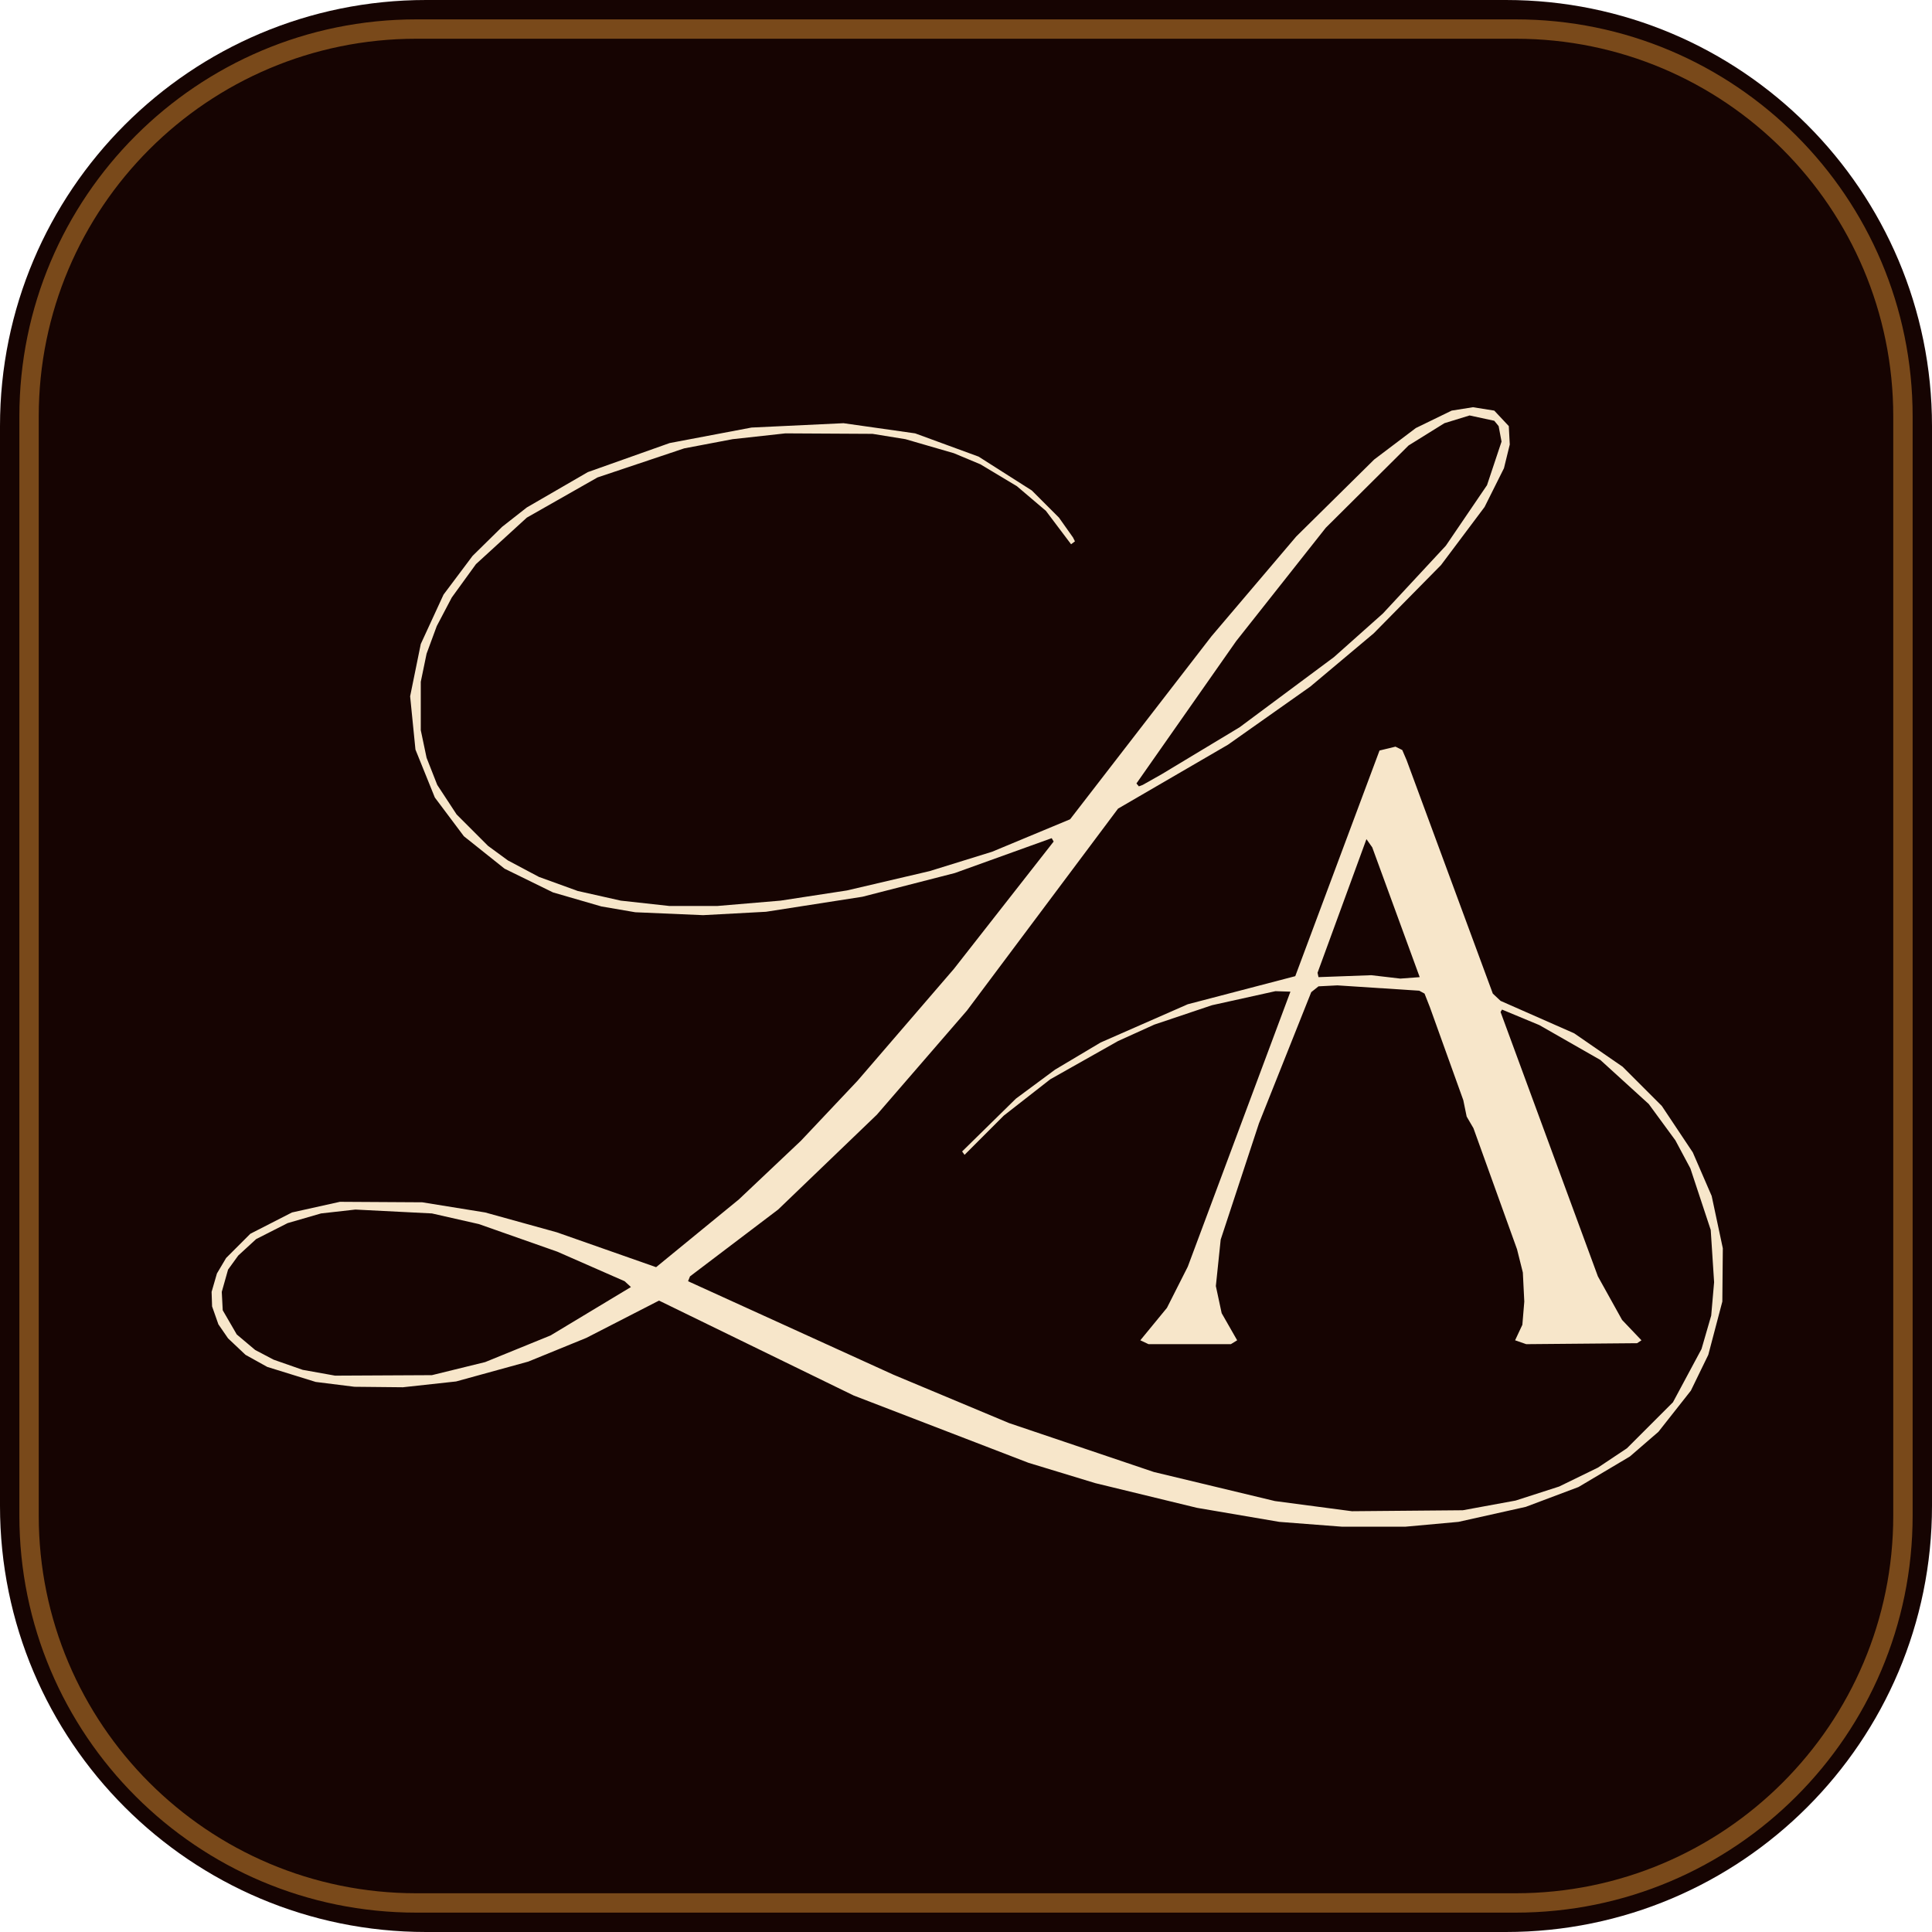
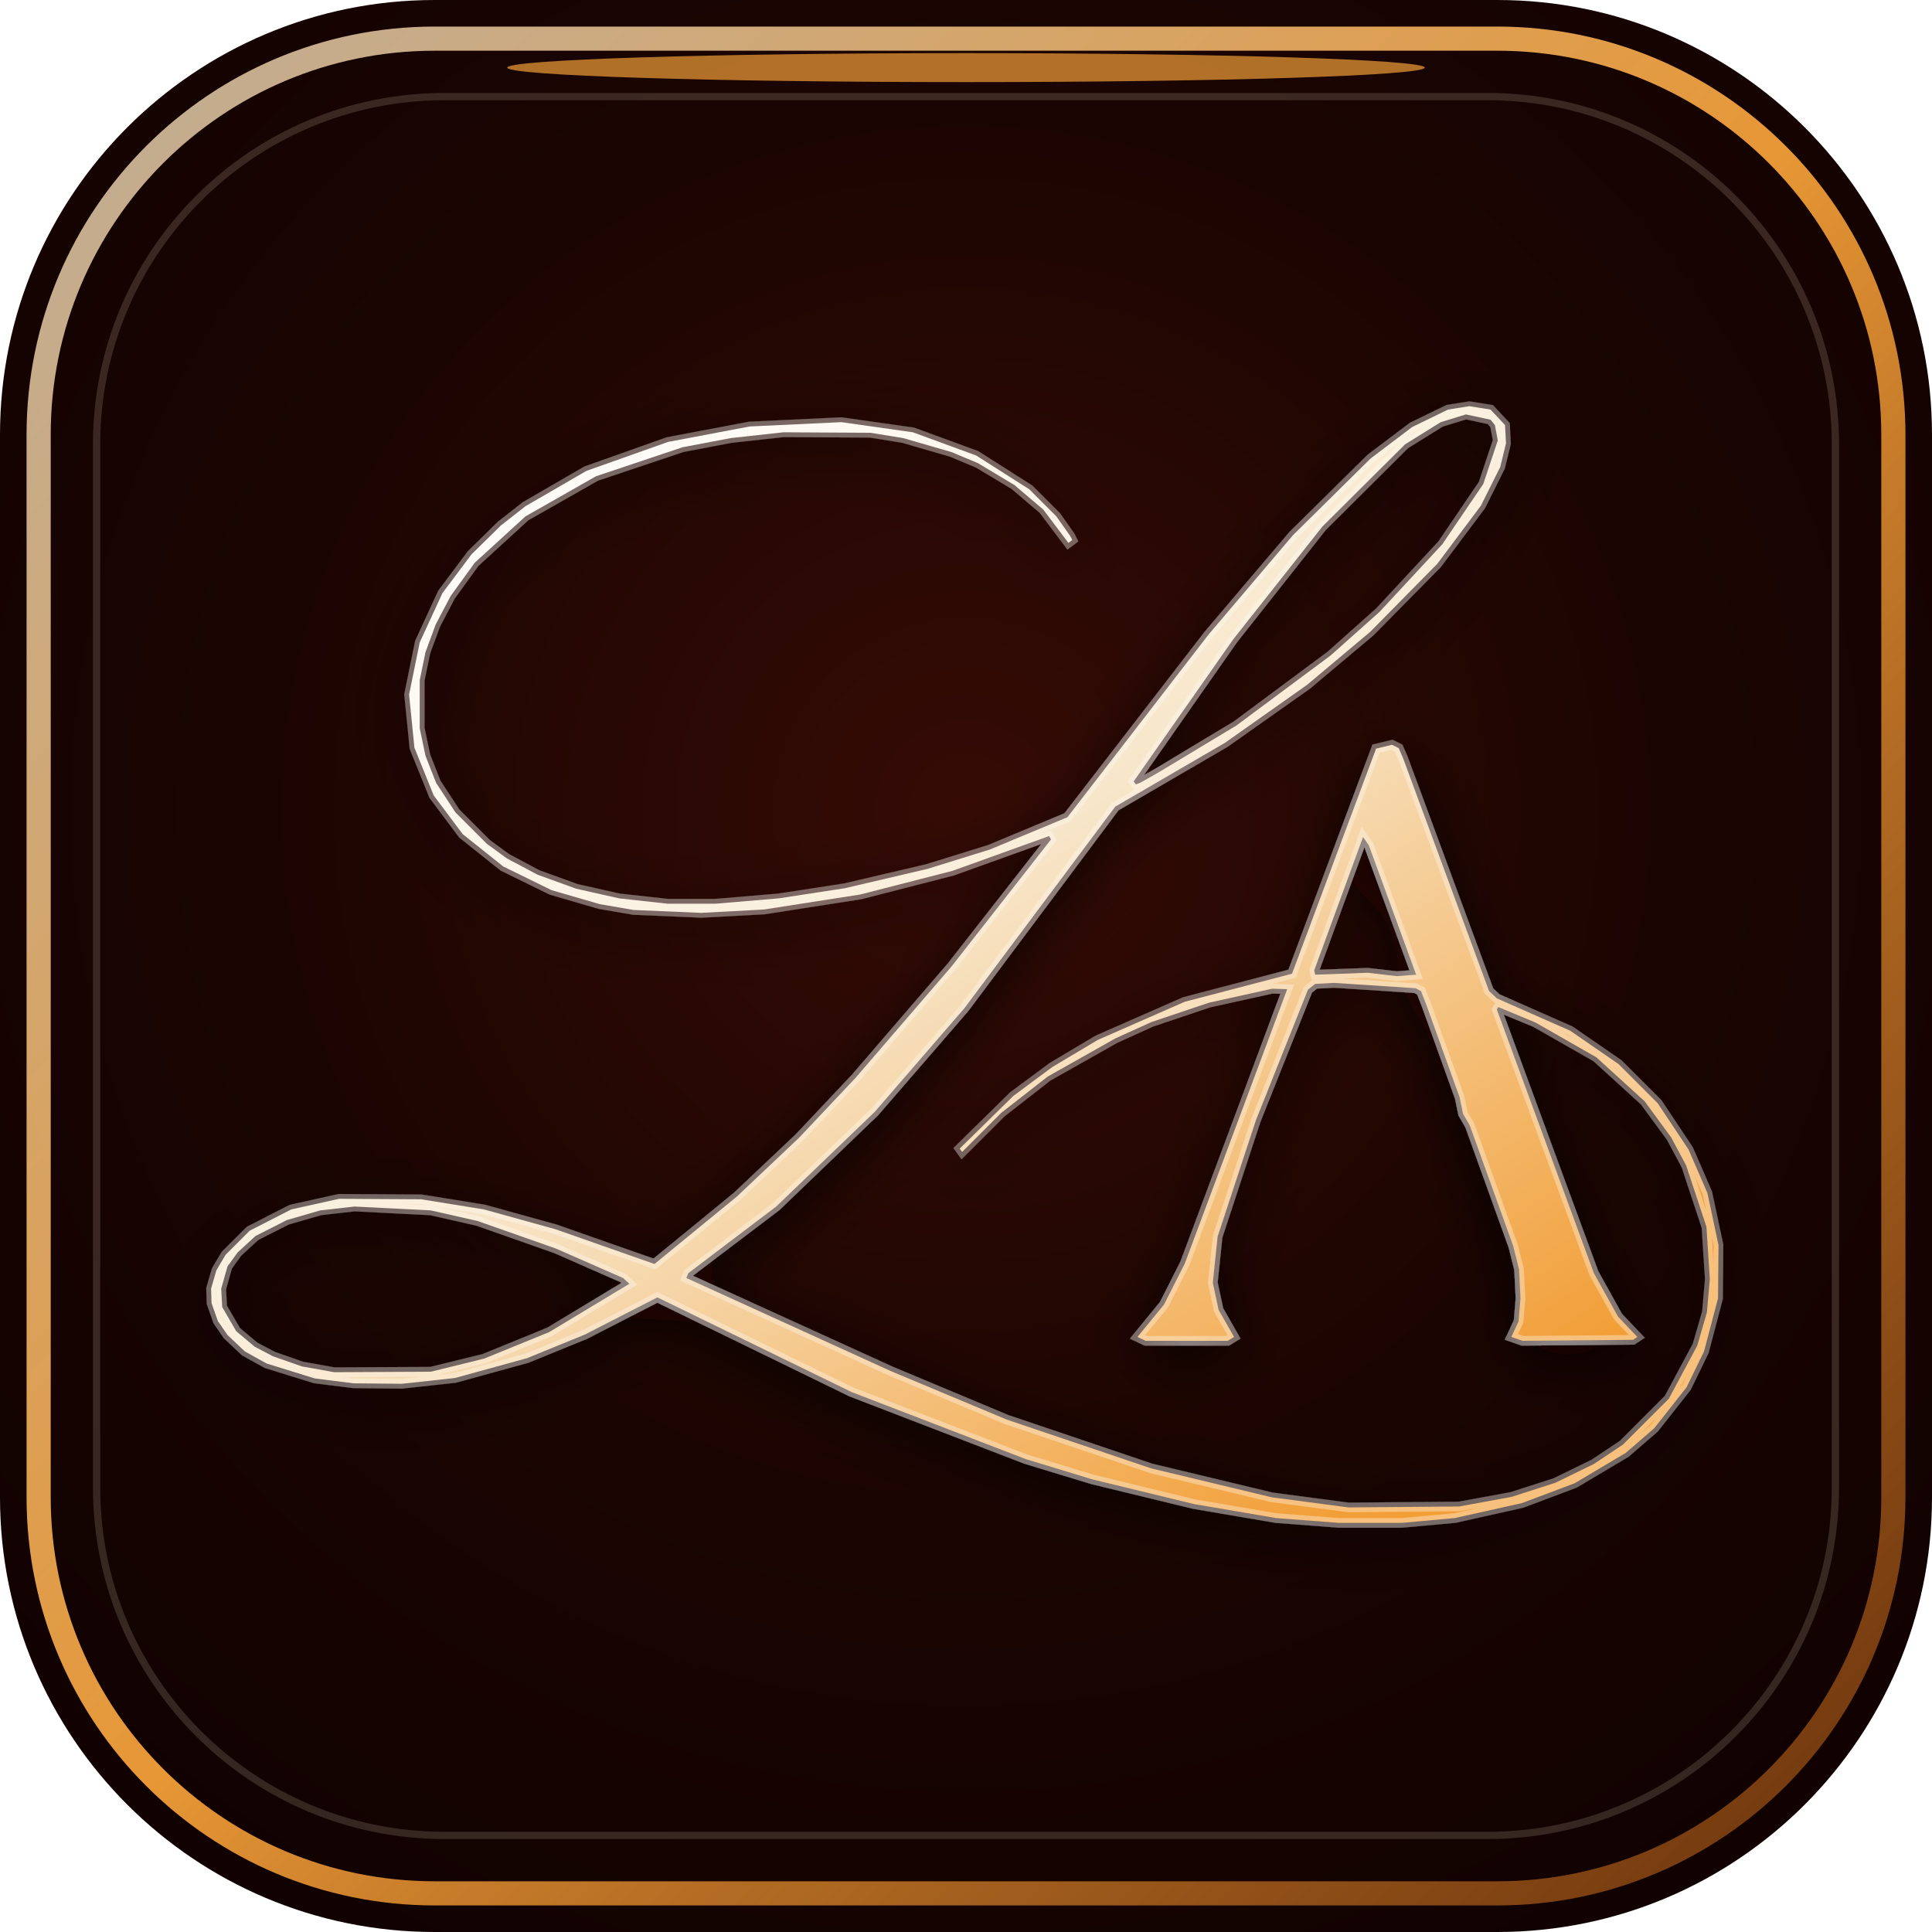
- <svg xmlns="http://www.w3.org/2000/svg" viewBox="0 0 399 399">
-   <rect width="399" height="399" rx="88" fill="#160402" />
-   <rect x="6" y="6" width="387" height="387" rx="80" fill="none" stroke="#F29F38" stroke-opacity="0.45" stroke-width="4" />
-   <path d="M299.8 84.8L304.2 84.1L308.6 84.8L311.6 88.0L311.8 91.8L310.6 96.7L306.6 104.7L297.6 116.7L283.7 130.8L270.6 141.8L253.6 153.8L230.9 167.0L199.7 208.7L181.1 230.2L160.7 249.8L142.5 263.6L142.1 264.6L184.5 283.9L208.4 293.9L238.3 304.0L263.3 310.0L279.2 312.1L302.1 311.9L313.0 309.9L322.0 307.0L330.0 303.1L336.0 299.1L345.5 289.6L351.4 278.6L353.4 271.7L354.0 264.8L353.3 254.0L349.1 241.3L346.0 235.5L340.5 228.0L330.5 218.9L317.9 211.7L310.2 208.5L309.9 209.0L330.0 263.6L335.0 272.6L339.0 276.8L338.1 277.4L315.2 277.6L312.9 276.8L314.4 273.6L314.8 268.8L314.5 262.8L313.3 258.0L304.3 233.0L302.9 230.6L302.2 227.2L295.3 208.0L294.2 205.2L293.1 204.6L276.2 203.5L272.3 203.7L270.8 204.9L260.0 232.0L252.1 256.0L251.1 265.6L252.3 271.2L255.5 276.8L254.2 277.6L237.2 277.6L235.5 276.8L241.0 270.1L245.3 261.6L266.5 204.8L263.4 204.7L250.3 207.6L238.4 211.6L230.9 215.0L216.9 222.9L207.3 230.4L199.2 238.5L198.7 237.8L209.8 226.9L217.9 220.9L227.3 215.3L245.3 207.4L267.5 201.6L284.9 155.0L288.2 154.2L289.6 154.9L290.5 157.0L308.3 205.2L309.9 206.7L325.1 213.4L335.1 220.3L343.2 228.4L349.6 238.0L353.5 247.0L355.8 257.8L355.7 268.8L352.8 279.8L349.2 287.2L342.5 295.7L336.6 300.8L326.0 307.1L315.1 311.2L301.2 314.3L290.2 315.3L277.2 315.3L264.2 314.3L247.2 311.4L226.2 306.3L212.4 302.1L176.3 288.2L136.1 268.6L121.1 276.3L109.1 281.2L94.2 285.3L83.2 286.5L73.2 286.4L65.2 285.4L55.2 282.3L50.7 279.8L47.1 276.4L45.1 273.5L43.8 269.8L43.7 266.8L44.8 263.0L46.7 259.8L51.7 254.8L60.3 250.4L70.2 248.2L87.2 248.3L100.2 250.4L115.0 254.5L135.5 261.7L152.6 247.7L165.4 235.6L177.1 223.2L197.0 200.1L217.6 173.8L217.2 173.1L197.2 180.3L178.1 185.2L158.2 188.3L145.2 189.0L131.2 188.4L124.2 187.2L114.2 184.3L104.2 179.4L95.8 172.7L89.8 164.7L85.8 154.8L84.7 143.8L86.9 133.0L91.6 122.8L97.6 114.8L103.7 108.8L108.8 104.8L121.4 97.5L138.3 91.5L155.2 88.3L174.2 87.4L189.0 89.5L202.1 94.3L213.1 101.3L218.7 106.9L221.6 111.0L222.0 111.8L221.2 112.4L216.0 105.5L210.0 100.4L202.5 95.9L197.0 93.6L187.0 90.7L180.2 89.6L162.2 89.5L151.3 90.7L141.3 92.6L123.4 98.6L108.8 106.9L98.3 116.5L93.3 123.4L90.2 129.3L88.1 135.0L86.9 140.8L86.9 150.8L88.1 156.5L90.3 162.1L94.3 168.2L100.8 174.7L104.9 177.7L111.3 181.1L119.3 184.0L128.2 186.0L138.2 187.1L148.2 187.1L161.2 186.0L174.9 183.9L192.0 179.9L204.9 175.9L221.0 169.2L250.2 131.4L267.7 110.8L283.8 94.9L292.4 88.4ZM303.5 85.8L298.3 87.4L290.9 92.0L273.8 109.0L255.3 132.4L234.7 161.8L235.2 162.4L236.0 162.1L239.9 159.9L256.0 150.2L275.5 135.7L285.6 126.7L298.6 112.7L307.1 100.2L310.1 91.2L309.5 88.0L308.6 86.9ZM282.2 173.3L272.1 200.9L272.3 201.8L283.2 201.4L289.2 202.1L293.2 201.8L283.4 175.0ZM73.4 249.8L66.3 250.6L59.4 252.6L52.9 255.9L49.2 259.3L47.1 262.2L45.8 266.8L46.0 270.6L48.9 275.6L52.7 278.8L56.5 280.8L62.5 282.9L69.2 284.1L89.2 284.0L100.2 281.3L113.7 275.8L130.3 265.8L129.0 264.6L115.1 258.5L98.9 252.8L89.2 250.6Z" fill="#F7E6CA" fill-rule="evenodd" />
+ <svg xmlns="http://www.w3.org/2000/svg" viewBox="0 0 400 400" fill="none">
+   <defs>
+     <radialGradient id="bg-glow" cx="50%" cy="42%" r="65%">
+       <stop offset="0%" stop-color="#360B05" />
+       <stop offset="55%" stop-color="#1B0502" />
+       <stop offset="100%" stop-color="#110201" />
+     </radialGradient>
+     <linearGradient id="border-gold" x1="0%" y1="0%" x2="100%" y2="100%">
+       <stop offset="0%" stop-color="#F7E6CA" stop-opacity="0.75" />
+       <stop offset="50%" stop-color="#F29F38" stop-opacity="0.95" />
+       <stop offset="100%" stop-color="#9A4B12" stop-opacity="0.65" />
+     </linearGradient>
+     <linearGradient id="monogram-gold" x1="15%" y1="10%" x2="85%" y2="90%">
+       <stop offset="0%" stop-color="#FFFDF9" />
+       <stop offset="45%" stop-color="#F7E6CA" />
+       <stop offset="100%" stop-color="#F29F38" />
+     </linearGradient>
+     <filter id="neon-glow" x="-15%" y="-15%" width="130%" height="130%">
+       <feDropShadow dx="0" dy="0" stdDeviation="10" flood-color="#F29F38" flood-opacity="0.65" />
+       <feDropShadow dx="0" dy="3" stdDeviation="6" flood-color="#090100" flood-opacity="0.9" />
+     </filter>
+   </defs>
+   <rect width="400" height="400" rx="90" fill="url(#bg-glow)" />
+   <rect x="8" y="8" width="384" height="384" rx="82" stroke="url(#border-gold)" stroke-width="5" />
+   <rect x="20" y="20" width="360" height="360" rx="72" stroke="#F7E6CA" stroke-opacity="0.16" stroke-width="1.5" />
+   <ellipse cx="200" cy="14" rx="95" ry="3" fill="#F29F38" fill-opacity="0.7" />
+   <g filter="url(#neon-glow)">
+     <path d="M299.8 84.8L304.2 84.1L308.6 84.8L311.6 88.0L311.8 91.8L310.6 96.7L306.6 104.7L297.6 116.7L283.7 130.8L270.6 141.8L253.6 153.8L230.9 167.0L199.7 208.7L181.1 230.2L160.7 249.8L142.5 263.6L142.1 264.6L184.5 283.9L208.4 293.9L238.3 304.0L263.3 310.0L279.2 312.1L302.1 311.9L313.0 309.9L322.0 307.0L330.0 303.1L336.0 299.1L345.5 289.6L351.4 278.6L353.4 271.7L354.0 264.8L353.3 254.0L349.1 241.3L346.0 235.5L340.5 228.0L330.5 218.9L317.9 211.7L310.2 208.5L309.9 209.0L330.0 263.6L335.0 272.6L339.0 276.8L338.1 277.4L315.2 277.6L312.9 276.8L314.4 273.6L314.8 268.8L314.5 262.8L313.3 258.0L304.3 233.0L302.9 230.6L302.2 227.2L295.3 208.0L294.2 205.2L293.1 204.6L276.2 203.5L272.3 203.7L270.8 204.9L260.0 232.0L252.1 256.0L251.1 265.6L252.3 271.2L255.5 276.8L254.2 277.6L237.2 277.6L235.5 276.8L241.0 270.1L245.3 261.6L266.5 204.8L263.4 204.7L250.3 207.6L238.4 211.6L230.9 215.0L216.9 222.9L207.3 230.4L199.2 238.5L198.7 237.8L209.8 226.9L217.9 220.9L227.3 215.3L245.3 207.4L267.5 201.6L284.9 155.0L288.2 154.2L289.6 154.9L290.5 157.0L308.3 205.2L309.9 206.7L325.1 213.4L335.1 220.3L343.2 228.4L349.6 238.0L353.5 247.0L355.8 257.8L355.7 268.8L352.8 279.8L349.2 287.2L342.5 295.7L336.6 300.8L326.0 307.1L315.1 311.2L301.2 314.3L290.2 315.3L277.2 315.3L264.2 314.3L247.2 311.4L226.2 306.3L212.4 302.1L176.3 288.2L136.1 268.6L121.1 276.3L109.1 281.2L94.2 285.3L83.2 286.5L73.2 286.4L65.2 285.4L55.2 282.3L50.7 279.8L47.1 276.4L45.1 273.5L43.8 269.8L43.7 266.8L44.8 263.0L46.7 259.8L51.7 254.8L60.3 250.4L70.2 248.2L87.2 248.3L100.2 250.4L115.0 254.5L135.5 261.7L152.6 247.7L165.4 235.6L177.1 223.2L197.0 200.1L217.6 173.8L217.2 173.1L197.2 180.3L178.1 185.2L158.2 188.3L145.2 189.0L131.2 188.4L124.2 187.2L114.2 184.3L104.2 179.4L95.8 172.7L89.8 164.7L85.8 154.8L84.7 143.8L86.9 133.0L91.6 122.8L97.6 114.8L103.7 108.8L108.8 104.8L121.4 97.5L138.3 91.5L155.2 88.3L174.2 87.4L189.0 89.5L202.1 94.3L213.1 101.3L218.7 106.9L221.6 111.0L222.0 111.8L221.2 112.4L216.0 105.5L210.0 100.4L202.5 95.9L197.0 93.6L187.0 90.7L180.2 89.6L162.2 89.5L151.3 90.7L141.3 92.6L123.4 98.6L108.8 106.9L98.3 116.5L93.3 123.4L90.2 129.3L88.1 135.0L86.9 140.8L86.9 150.8L88.1 156.5L90.3 162.1L94.3 168.2L100.8 174.7L104.9 177.7L111.3 181.1L119.3 184.0L128.2 186.0L138.2 187.1L148.2 187.1L161.2 186.0L174.9 183.9L192.0 179.9L204.9 175.9L221.0 169.2L250.2 131.4L267.7 110.8L283.8 94.9L292.4 88.4ZM303.5 85.8L298.3 87.4L290.9 92.0L273.8 109.0L255.3 132.4L234.7 161.8L235.2 162.4L236.0 162.1L239.9 159.9L256.0 150.2L275.5 135.7L285.6 126.7L298.6 112.7L307.1 100.2L310.1 91.2L309.5 88.0L308.6 86.9ZM282.2 173.3L272.1 200.9L272.3 201.8L283.2 201.4L289.2 202.1L293.2 201.8L283.4 175.0ZM73.4 249.8L66.3 250.6L59.4 252.6L52.9 255.9L49.2 259.3L47.1 262.2L45.8 266.8L46.0 270.6L48.9 275.6L52.7 278.8L56.5 280.8L62.5 282.9L69.2 284.1L89.2 284.0L100.2 281.3L113.7 275.8L130.3 265.8L129.0 264.6L115.1 258.5L98.9 252.8L89.2 250.6Z" fill="url(#monogram-gold)" stroke="#FFFDF9" stroke-width="2" stroke-opacity="0.35" fill-rule="evenodd" />
+   </g>
</svg>
